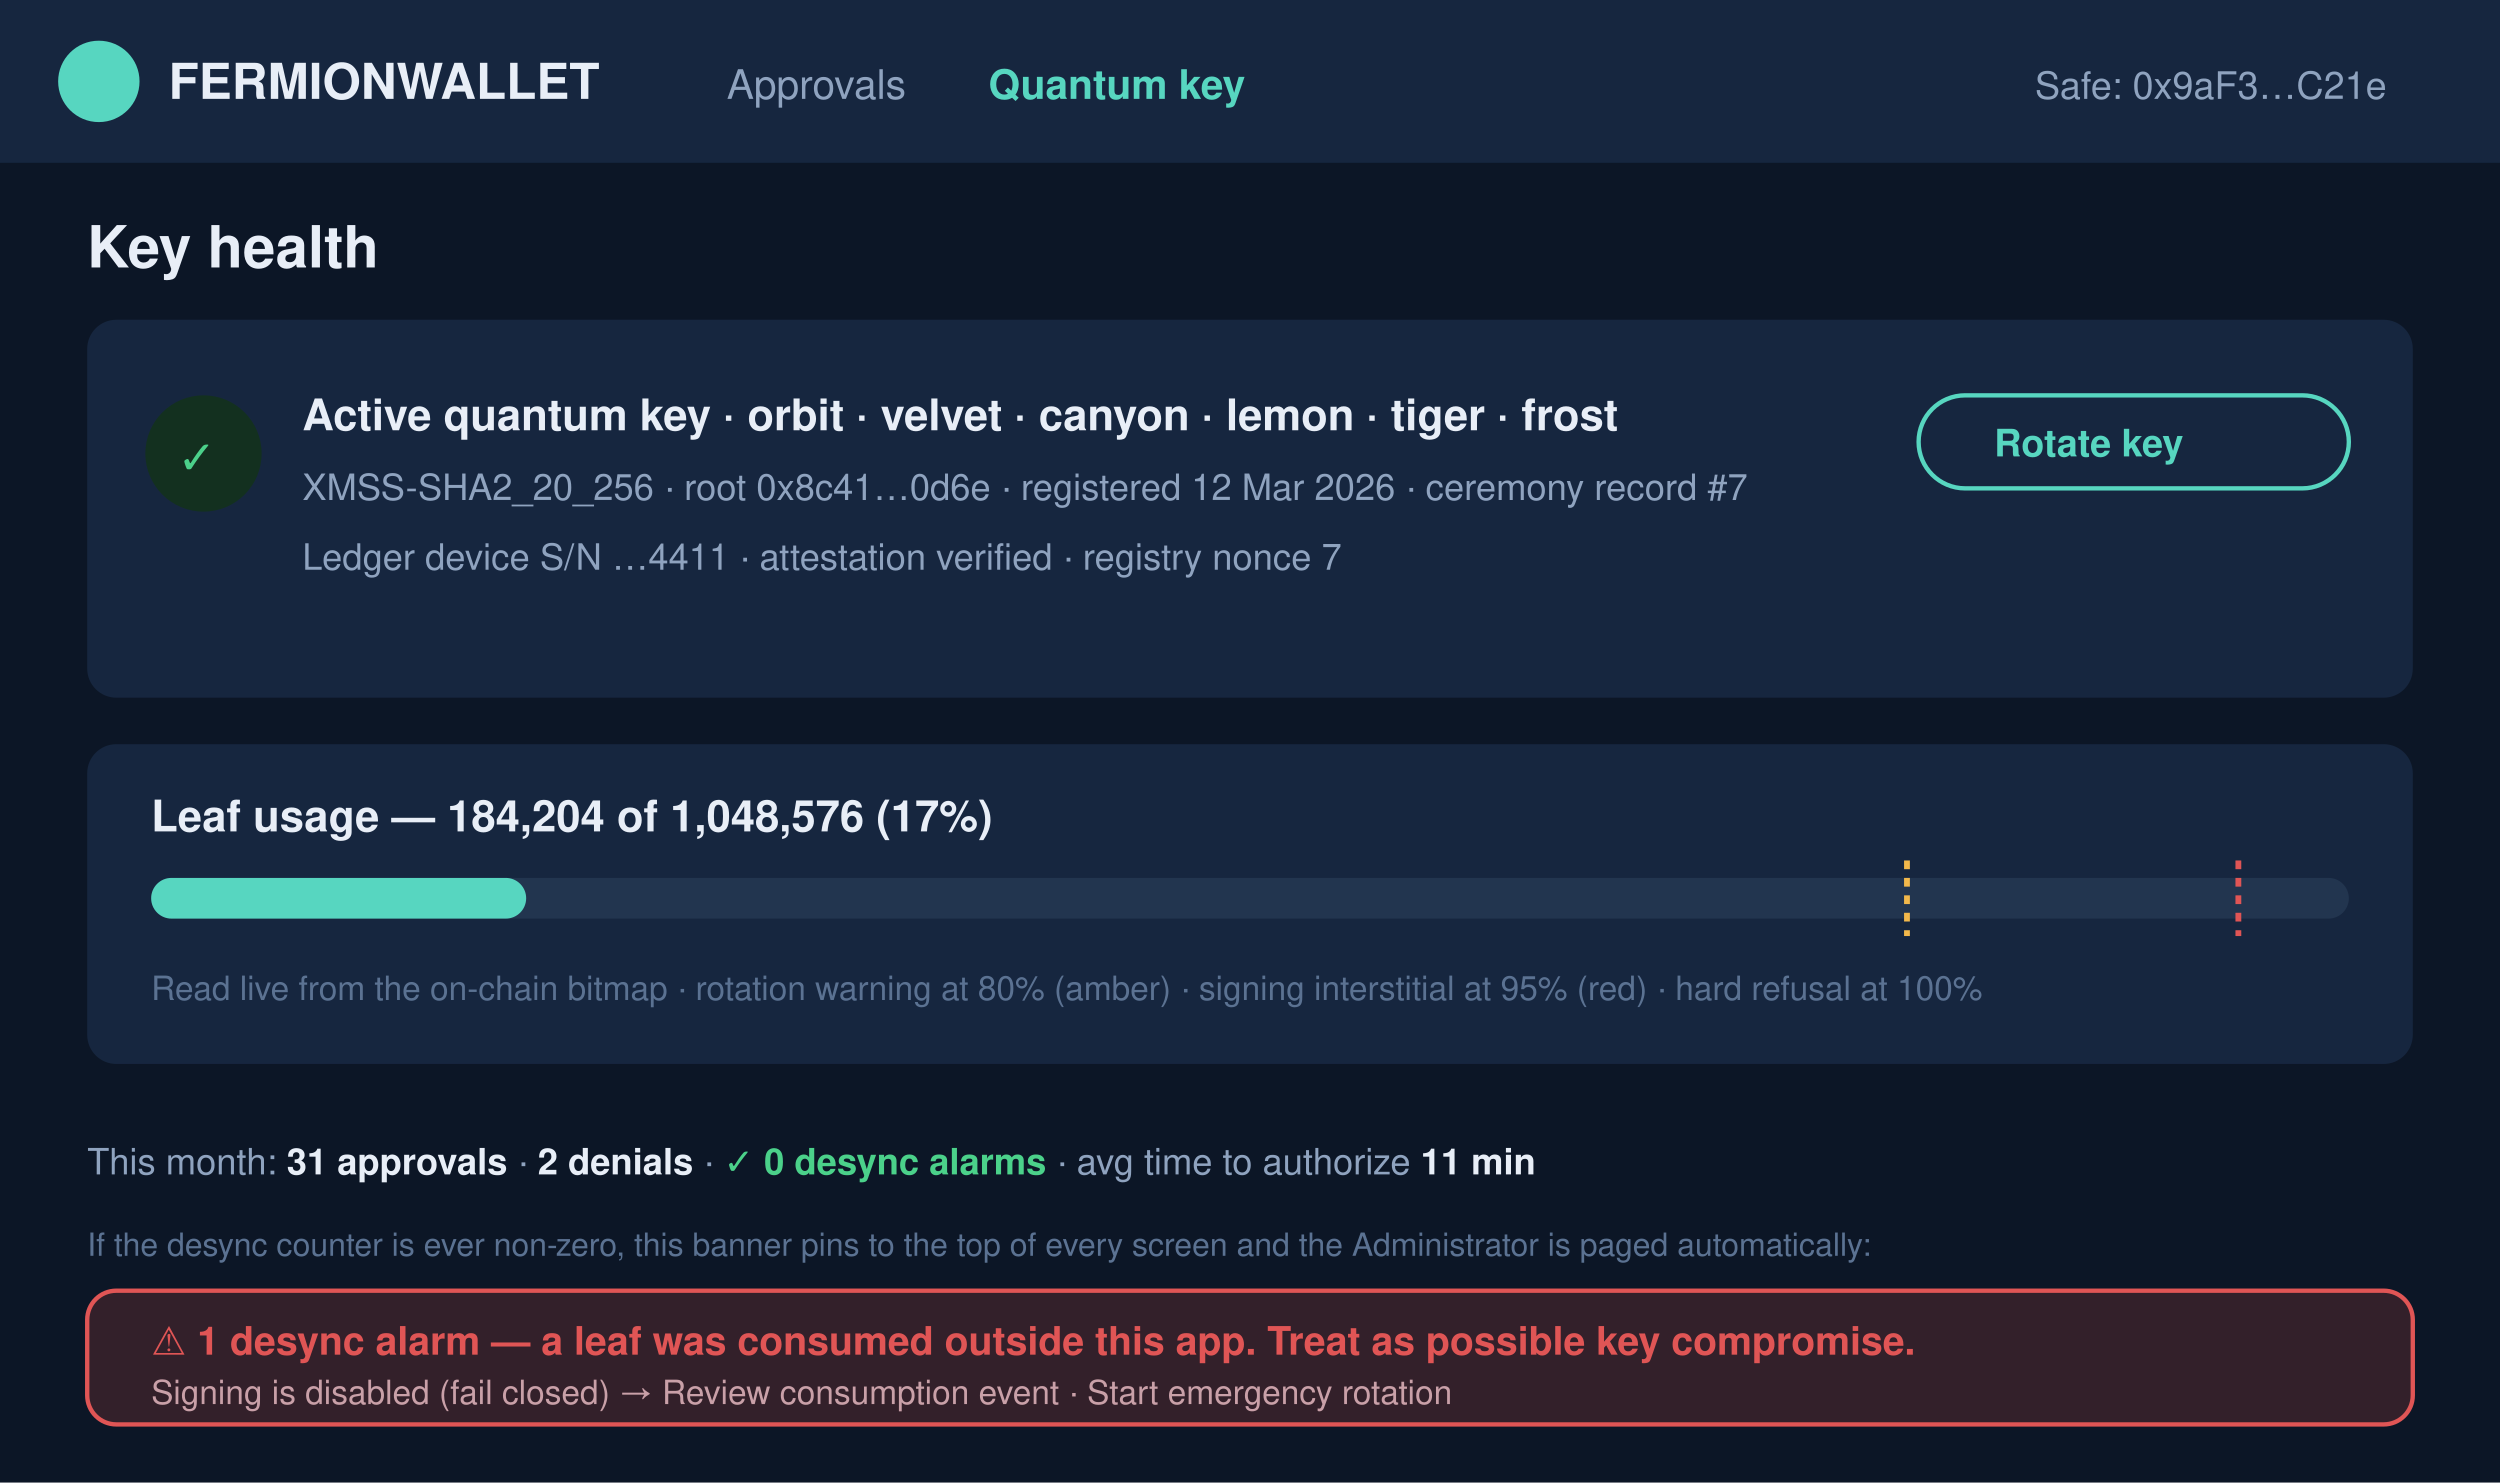
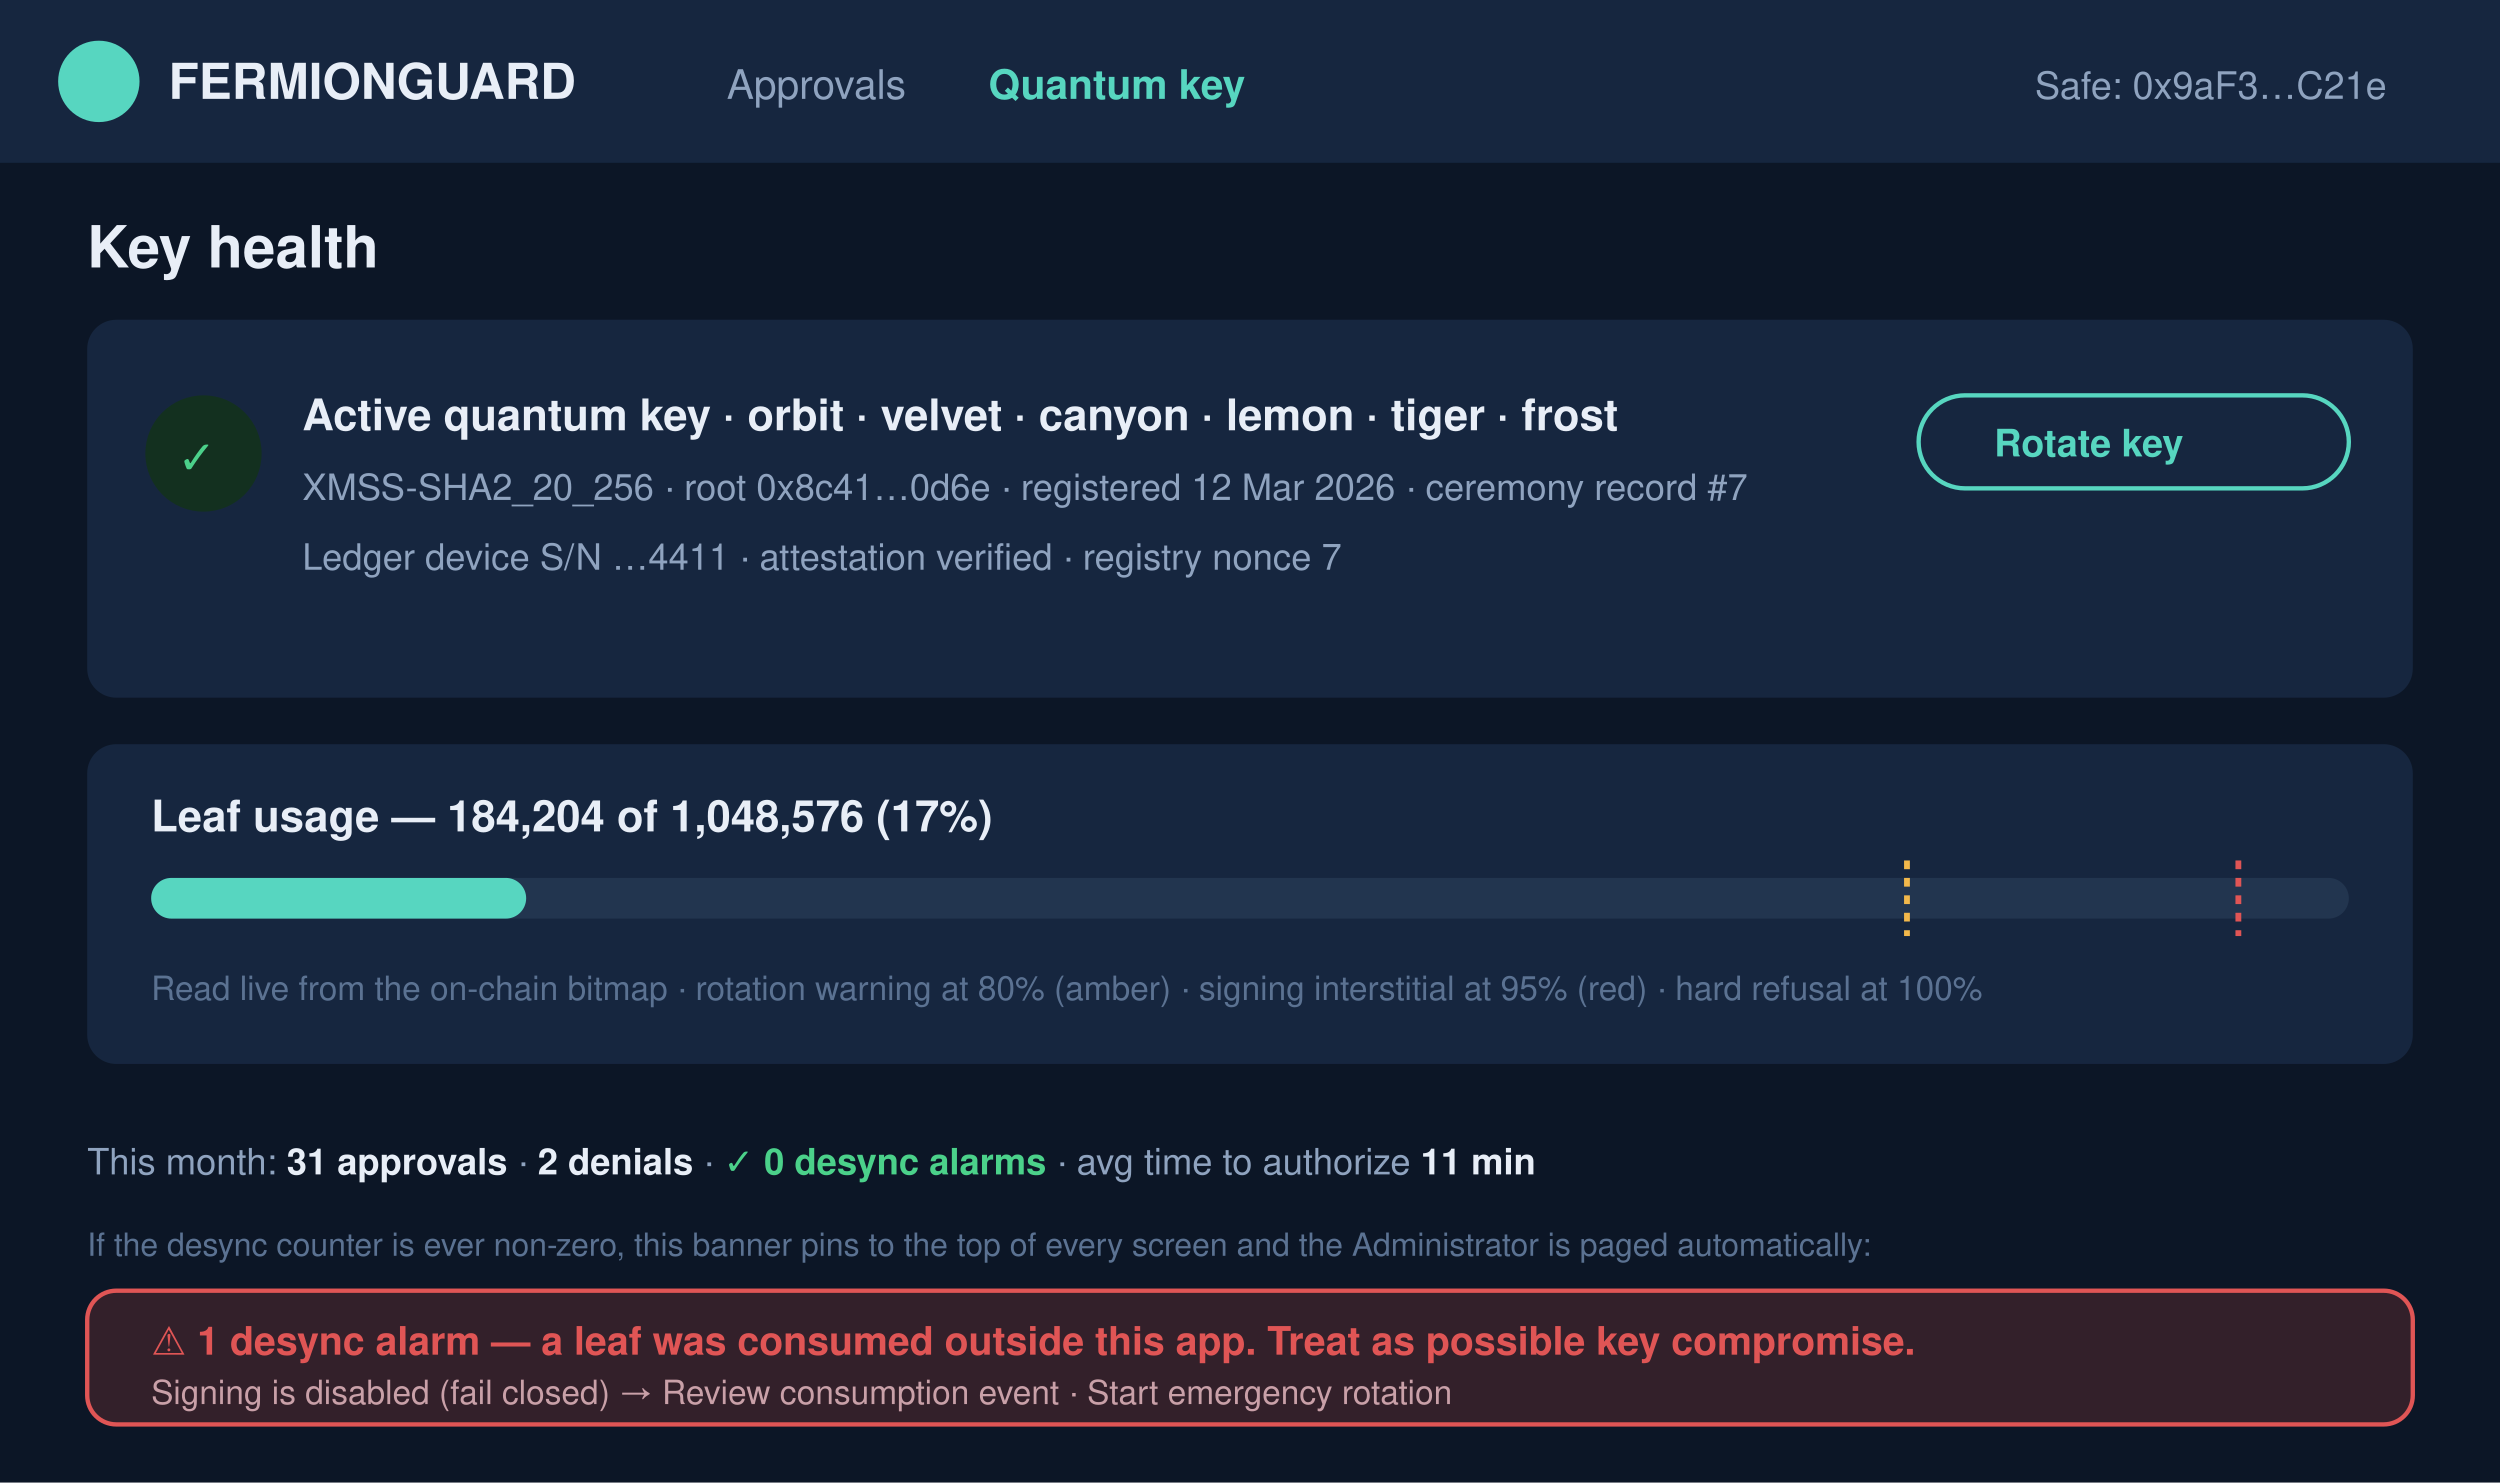
<svg xmlns="http://www.w3.org/2000/svg" width="860" height="510" viewBox="0 0 860 510" font-family="Segoe UI, Helvetica, Arial, sans-serif">
  <rect width="860" height="510" fill="#0c1626" />
  <rect width="860" height="56" fill="#16263f" />
  <circle cx="34" cy="28" r="14" fill="#57d6c0" />
-   <text x="58" y="34" fill="#e8eef7" font-size="17" font-weight="700">FERMIONWALLET</text>
+   <text x="58" y="34" fill="#e8eef7" font-size="17" font-weight="700">FERMIONGUARD</text>
  <text x="250" y="34" fill="#8fa3bf" font-size="14">Approvals</text>
  <text x="340" y="34" fill="#57d6c0" font-size="14" font-weight="600">Quantum key</text>
  <text x="700" y="34" fill="#8fa3bf" font-size="13">Safe: 0x9aF3…C21e</text>
  <text x="30" y="92" fill="#e8eef7" font-size="20" font-weight="700">Key health</text>
  <rect x="30" y="110" width="800" height="130" rx="10" fill="#16263f" />
  <circle cx="70" cy="156" r="20" fill="#13301f" />
  <text x="61" y="163" fill="#4bd18a" font-size="16">✓</text>
  <text x="104" y="148" fill="#e8eef7" font-size="15" font-weight="700">Active quantum key · orbit · velvet · canyon · lemon · tiger · frost</text>
  <text x="104" y="172" fill="#8fa3bf" font-size="12.5">XMSS-SHA2_20_256 · root 0x8c41…0d6e · registered 12 Mar 2026 · ceremony record #7</text>
  <text x="104" y="196" fill="#8fa3bf" font-size="12.5">Ledger device S/N …4411 · attestation verified · registry nonce 7</text>
  <rect x="660" y="136" width="148" height="32" rx="16" fill="none" stroke="#57d6c0" stroke-width="1.5" />
  <text x="686" y="157" fill="#57d6c0" font-size="13" font-weight="600">Rotate key</text>
  <rect x="30" y="256" width="800" height="110" rx="10" fill="#16263f" />
  <text x="52" y="286" fill="#e8eef7" font-size="15" font-weight="700">Leaf usage — 184,204 of 1,048,576 (17%)</text>
  <rect x="52" y="302" width="756" height="14" rx="7" fill="#22354f" />
  <rect x="52" y="302" width="129" height="14" rx="7" fill="#57d6c0" />
  <line x1="656" y1="296" x2="656" y2="322" stroke="#f2b84b" stroke-width="2" stroke-dasharray="3,3" />
  <line x1="770" y1="296" x2="770" y2="322" stroke="#e05555" stroke-width="2" stroke-dasharray="3,3" />
  <text x="52" y="344" fill="#5b7292" font-size="11.5">Read live from the on-chain bitmap · rotation warning at 80% (amber) · signing interstitial at 95% (red) · hard refusal at 100%</text>
  <g font-size="12.5">
    <text x="30" y="404" fill="#8fa3bf">This month: <tspan fill="#e8eef7" font-weight="600">31 approvals</tspan> · <tspan fill="#e8eef7" font-weight="600">2 denials</tspan> · <tspan fill="#4bd18a" font-weight="700">✓ 0 desync alarms</tspan> · avg time to authorize <tspan fill="#e8eef7" font-weight="600">11 min</tspan>
    </text>
  </g>
  <text x="30" y="432" fill="#5b7292" font-size="11">If the desync counter is ever non-zero, this banner pins to the top of every screen and the Administrator is paged automatically:</text>
  <rect x="30" y="444" width="800" height="46" rx="10" fill="#33202a" stroke="#e05555" stroke-width="1.5" />
  <text x="52" y="466" fill="#e05555" font-size="13.5" font-weight="700">⚠ 1 desync alarm — a leaf was consumed outside this app. Treat as possible key compromise.</text>
  <text x="52" y="483" fill="#c9a0a8" font-size="11.5">Signing is disabled (fail closed) → Review consumption event · Start emergency rotation</text>
</svg>
